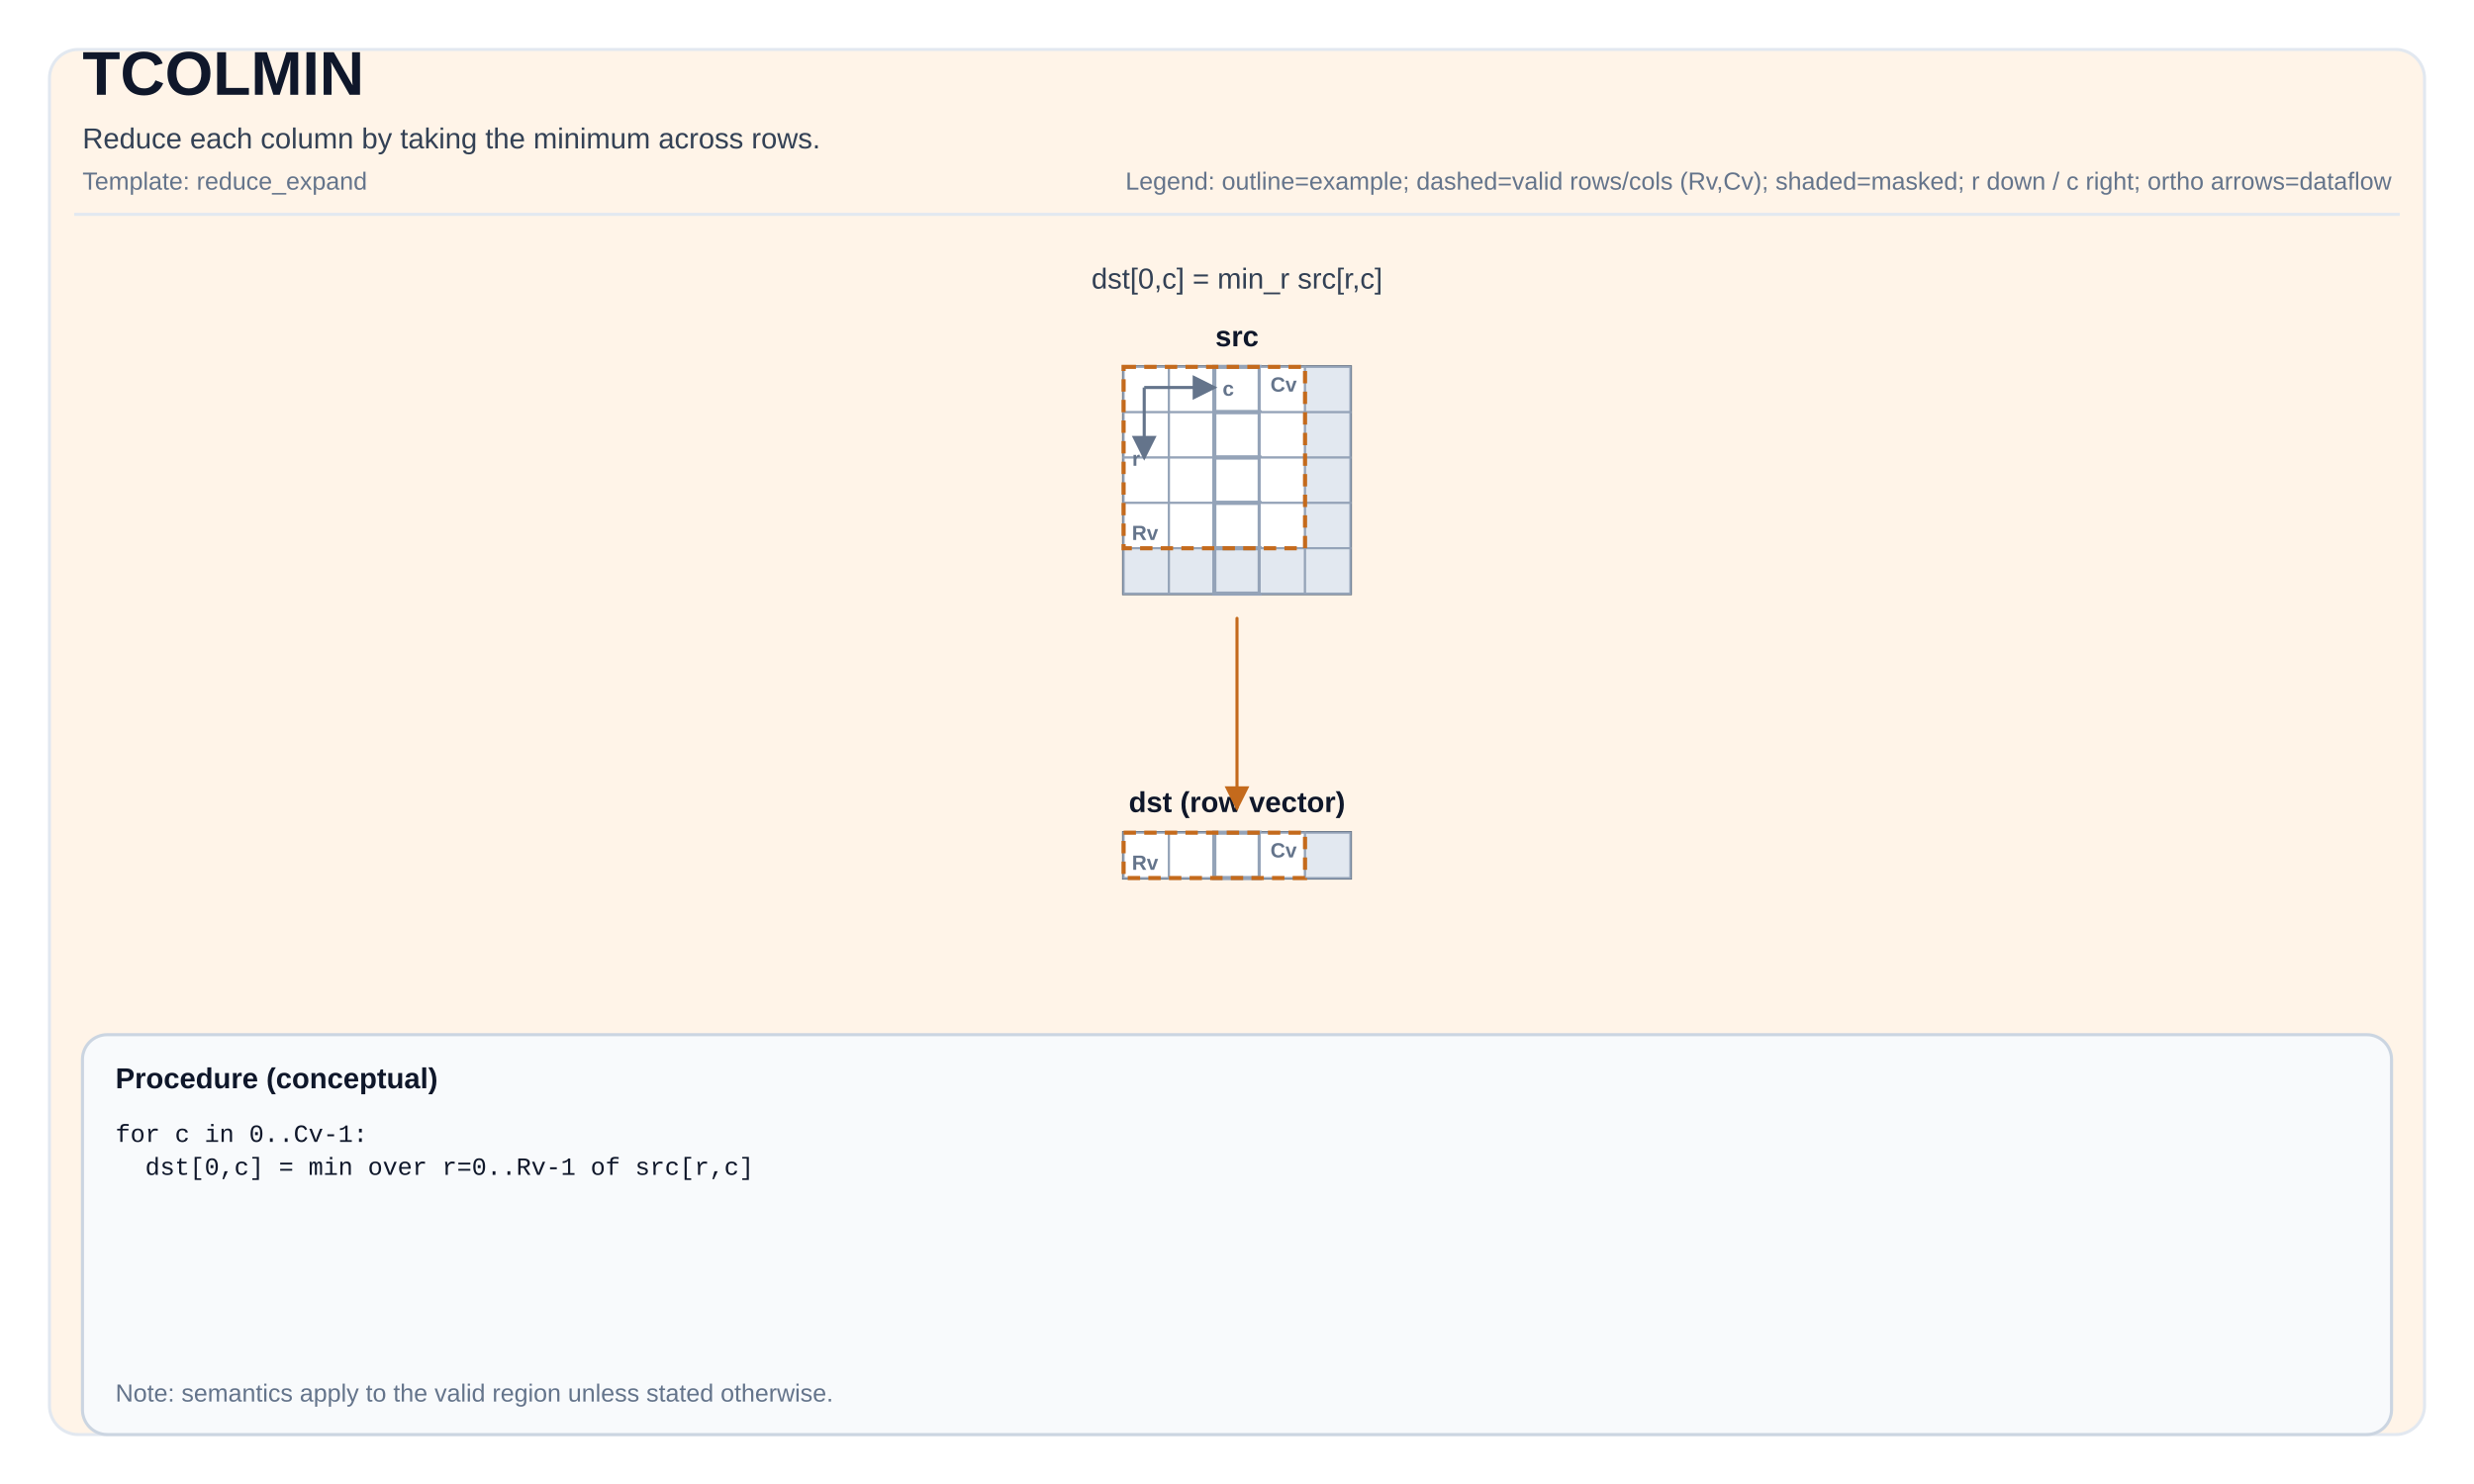
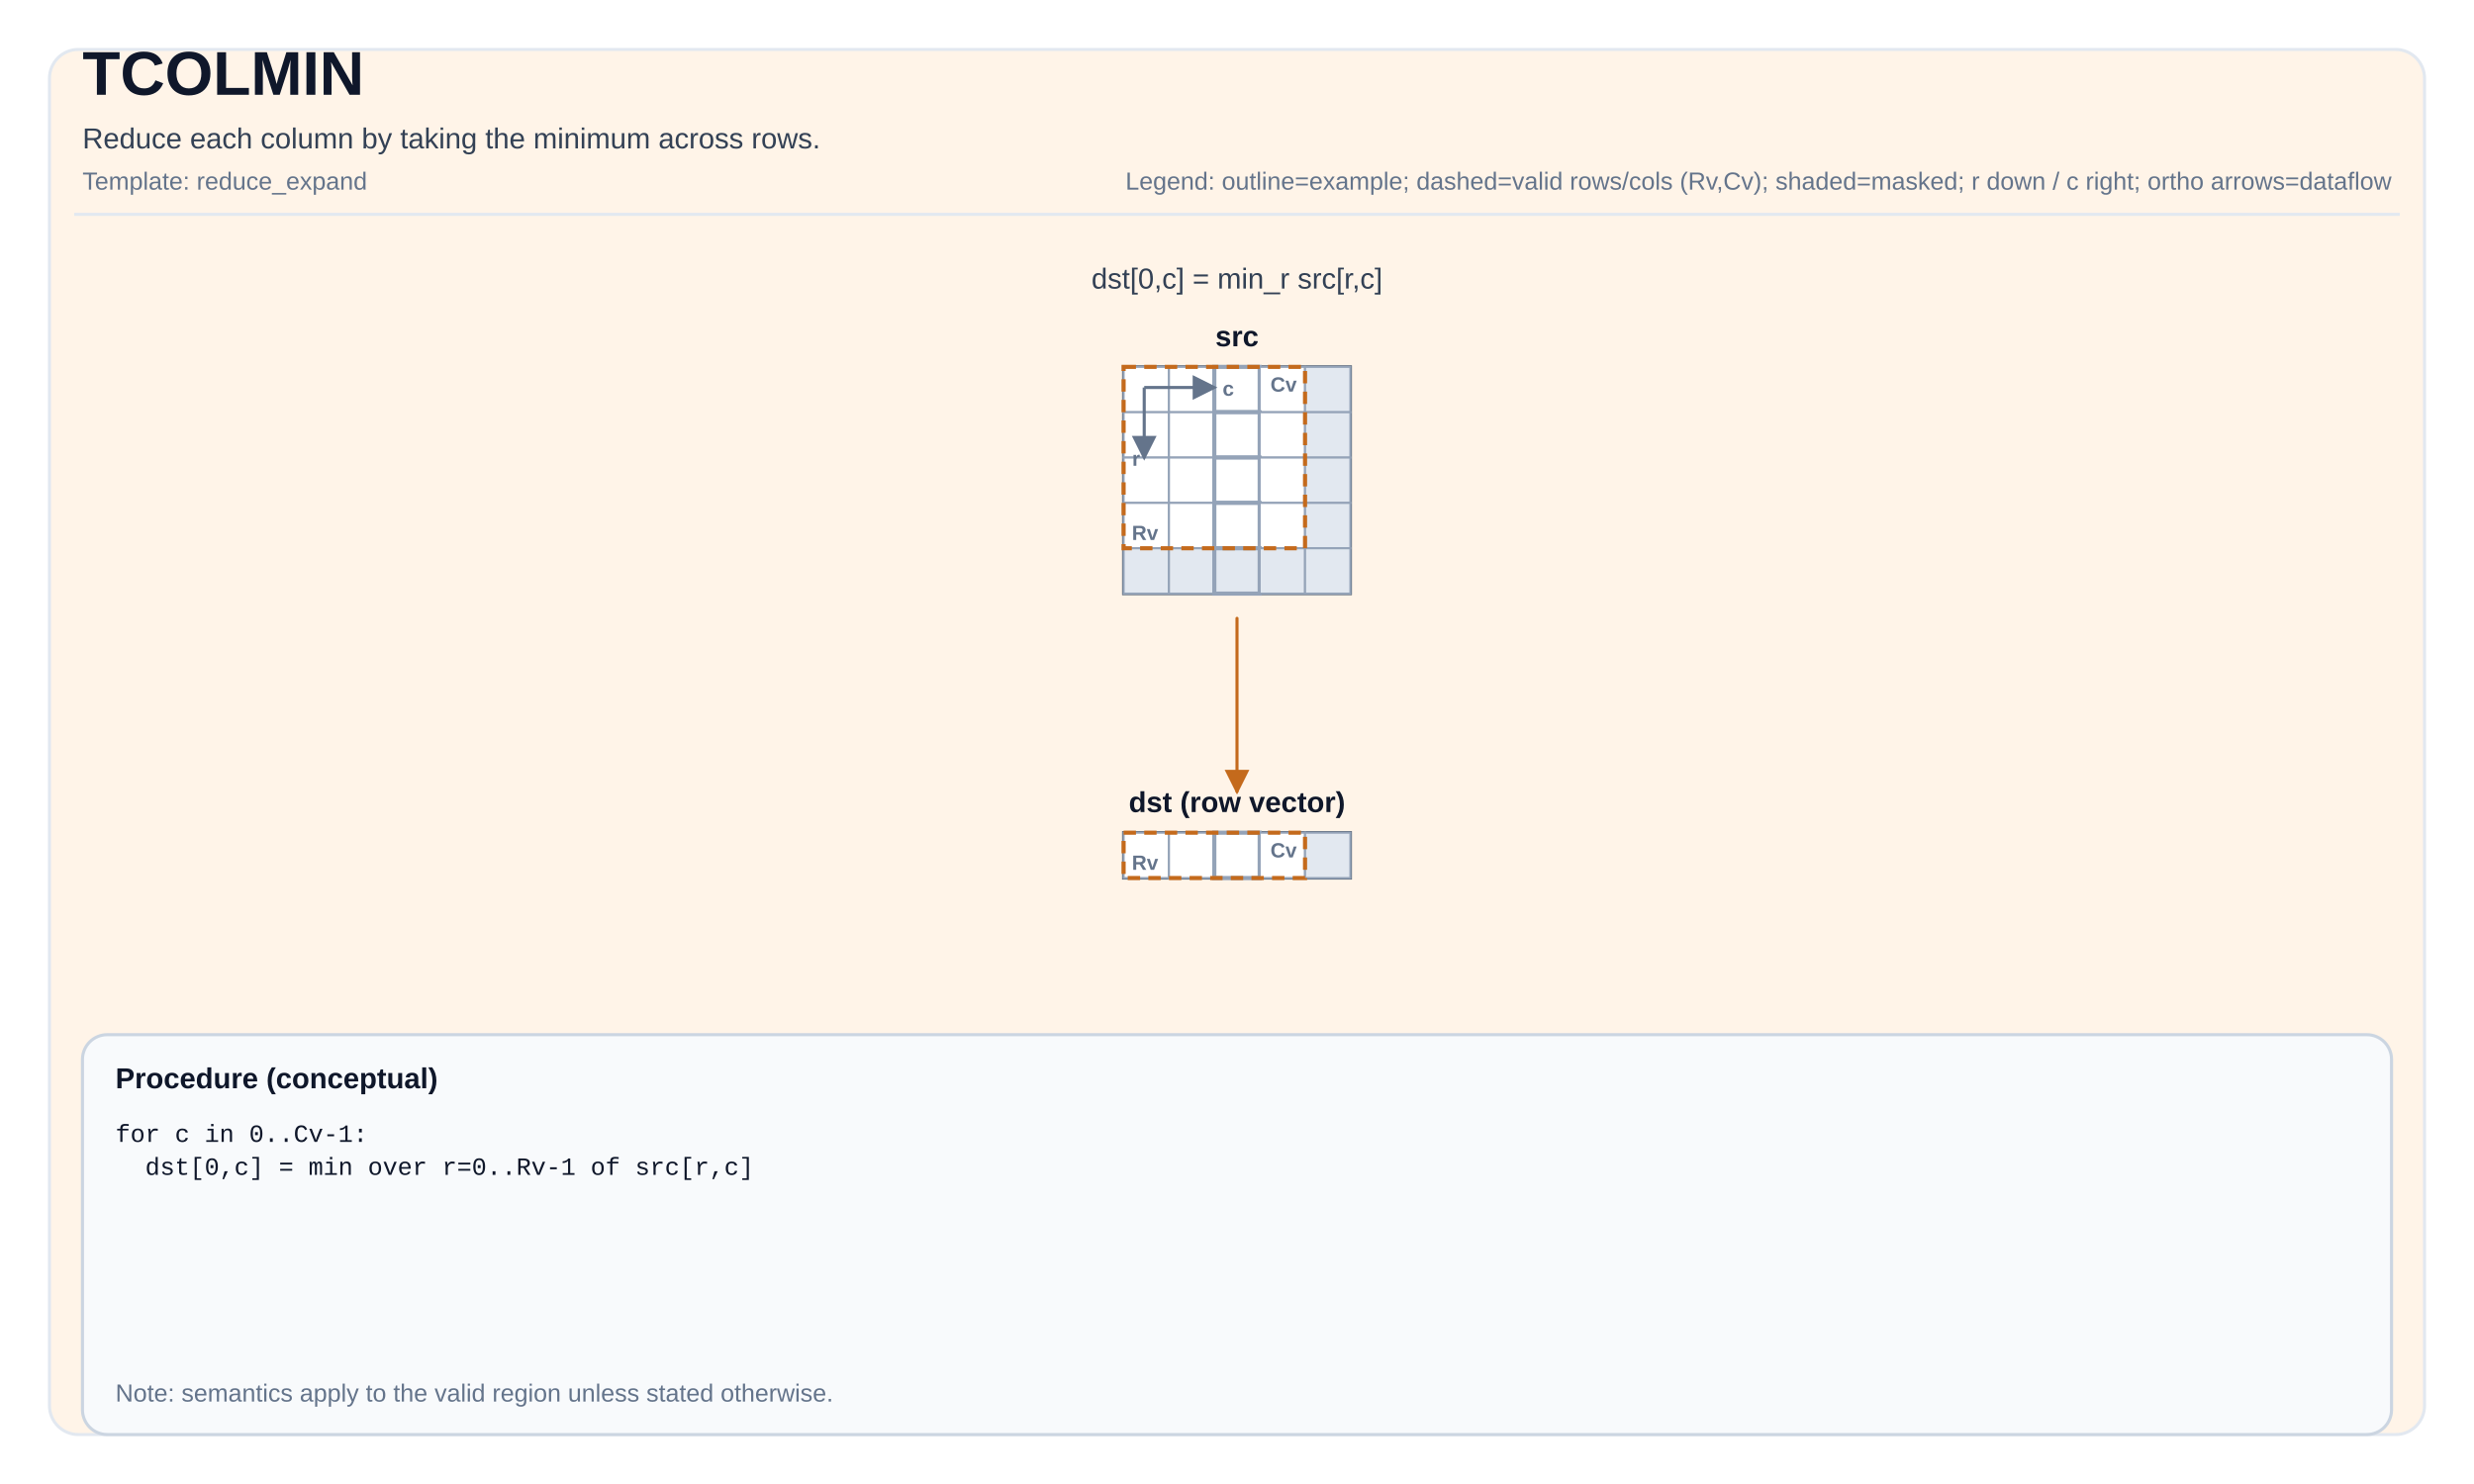
<svg xmlns="http://www.w3.org/2000/svg" width="1200" height="720" viewBox="0 0 1200 720" role="img" aria-label="TCOLMIN tile operation diagram">
  <defs>
    <marker id="arrow" markerWidth="8" markerHeight="8" refX="7" refY="4" orient="auto">
      <path d="M0,0 L0,8 L8,4 z" fill="#C46A1C" />
    </marker>
    <marker id="axisArrow" markerWidth="8" markerHeight="8" refX="7" refY="4" orient="auto">
      <path d="M0,0 L0,8 L8,4 z" fill="#64748b" />
    </marker>
  </defs>
  <style>
svg { font-family: Arial, Helvetica, sans-serif; }
.title { font-size: 30px; font-weight: 700; fill: #0f172a; }
.subtitle { font-size: 14px; fill: #334155; }
.meta { font-size: 12px; fill: #64748b; }
.frame { fill: white; }
.panel { fill: #FFF4E8; stroke: #e2e8f0; stroke-width: 1.5; rx: 14; }
.tileLabel { font-size: 14px; font-weight: 700; fill: #0f172a; }
.tileBorder { fill: none; stroke: #475569; stroke-width: 1.5; }
.cell { fill: #ffffff; stroke: #94a3b8; stroke-width: 1; }
.cellMasked { fill: #e2e8f0; }
.cellHL { stroke-width: 2; }
.cellText { font-family: ui-monospace, SFMono-Regular, Menlo, Monaco, Consolas, 'Liberation Mono', 'Courier New', monospace; font-size: 10px; fill: #0f172a; }
.arrow { stroke-width: 1.5; fill: none; stroke-linejoin: round; stroke-linecap: round; }
.axisLine { stroke: #64748b; stroke-width: 1.5; fill: none; }
.axisText { font-size: 10px; fill: #64748b; font-weight: 700; }
.opCircle { fill: #ffffff; stroke-width: 2; }
.opRect { fill: #ffffff; stroke-width: 2; }
.opText { font-size: 10px; font-weight: 800; fill: #0f172a; }
.procBox { fill: #f8fafc; stroke: #cbd5e1; stroke-width: 1.5; rx: 12; }
.procTitle { font-size: 14px; font-weight: 700; fill: #0f172a; }
.procText { font-family: ui-monospace, SFMono-Regular, Menlo, Monaco, Consolas, 'Liberation Mono', 'Courier New', monospace; font-size: 12px; fill: #0f172a; }
.smallLabel { font-size: 12px; fill: #334155; }
.scalarBox { fill: #ffffff; stroke: #cbd5e1; stroke-width: 1.5; }
.scalarValue { font-size: 16px; font-weight: 700; }
.validBox { fill: none; stroke-width: 2; stroke-dasharray: 6 4; }
</style>
  <rect x="0" y="0" width="1200" height="720" class="frame" />
  <rect x="24" y="24" width="1152" height="672" class="panel" />
  <text x="40" y="46" class="title">TCOLMIN</text>
  <text x="40" y="72" class="subtitle">Reduce each column by taking the minimum across rows.</text>
  <text x="40" y="92" class="meta">Template: reduce_expand</text>
  <text x="1160" y="92" class="meta" text-anchor="end">Legend: outline=example; dashed=valid rows/cols (Rv,Cv); shaded=masked; r down / c right; ortho arrows=dataflow</text>
  <line x1="36" y1="104" x2="1164" y2="104" stroke="#e2e8f0" stroke-width="1.5" />
  <text x="600" y="168" class="tileLabel" text-anchor="middle">src</text>
  <rect x="545" y="178" width="110" height="110" class="tileBorder" />
  <rect x="545" y="178" width="22" height="22" class="cell" />
  <rect x="567" y="178" width="22" height="22" class="cell" />
  <rect x="589" y="178" width="22" height="22" class="cell cellHL" stroke="#C46A1C" />
  <rect x="611" y="178" width="22" height="22" class="cell" />
  <rect x="633" y="178" width="22" height="22" class="cell cellMasked" />
  <rect x="545" y="200" width="22" height="22" class="cell" />
  <rect x="567" y="200" width="22" height="22" class="cell" />
  <rect x="589" y="200" width="22" height="22" class="cell cellHL" stroke="#C46A1C" />
  <rect x="611" y="200" width="22" height="22" class="cell" />
  <rect x="633" y="200" width="22" height="22" class="cell cellMasked" />
  <rect x="545" y="222" width="22" height="22" class="cell" />
  <rect x="567" y="222" width="22" height="22" class="cell" />
  <rect x="589" y="222" width="22" height="22" class="cell cellHL" stroke="#C46A1C" />
  <rect x="611" y="222" width="22" height="22" class="cell" />
  <rect x="633" y="222" width="22" height="22" class="cell cellMasked" />
  <rect x="545" y="244" width="22" height="22" class="cell" />
  <rect x="567" y="244" width="22" height="22" class="cell" />
  <rect x="589" y="244" width="22" height="22" class="cell cellHL" stroke="#C46A1C" />
  <rect x="611" y="244" width="22" height="22" class="cell" />
  <rect x="633" y="244" width="22" height="22" class="cell cellMasked" />
  <rect x="545" y="266" width="22" height="22" class="cell cellMasked" />
  <rect x="567" y="266" width="22" height="22" class="cell cellMasked" />
  <rect x="589" y="266" width="22" height="22" class="cell cellMasked cellHL" stroke="#C46A1C" />
  <rect x="611" y="266" width="22" height="22" class="cell cellMasked" />
  <rect x="633" y="266" width="22" height="22" class="cell cellMasked" />
  <rect x="545" y="178" width="88" height="88" class="validBox" stroke="#C46A1C" />
  <text x="549" y="262" class="axisText">Rv</text>
  <text x="629" y="190" class="axisText" text-anchor="end">Cv</text>
  <path d="M 555 188 L 589 188" class="axisLine" marker-end="url(#axisArrow)" />
  <path d="M 555 188 L 555 222" class="axisLine" marker-end="url(#axisArrow)" />
  <text x="593" y="192" class="axisText">c</text>
  <text x="553" y="226" class="axisText" text-anchor="end">r</text>
  <text x="600" y="394" class="tileLabel" text-anchor="middle">dst (row vector)</text>
  <rect x="545" y="404" width="110" height="22" class="tileBorder" />
  <rect x="545" y="404" width="22" height="22" class="cell" />
  <rect x="567" y="404" width="22" height="22" class="cell" />
  <rect x="589" y="404" width="22" height="22" class="cell cellHL" stroke="#C46A1C" />
  <rect x="611" y="404" width="22" height="22" class="cell" />
  <rect x="633" y="404" width="22" height="22" class="cell cellMasked" />
  <rect x="545" y="404" width="88" height="22" class="validBox" stroke="#C46A1C" />
  <text x="549" y="422" class="axisText">Rv</text>
  <text x="629" y="416" class="axisText" text-anchor="end">Cv</text>
  <text x="600" y="140" class="subtitle" text-anchor="middle" fill="#C46A1C">dst[0,c] = min_r src[r,c]</text>
-   <path d="M 600 300 L 600 392" class="arrow" stroke="#C46A1C" marker-end="url(#arrow)" />
+   <path d="M 600 300 L 600 384" class="arrow" stroke="#C46A1C" marker-end="url(#arrow)" />
  <rect x="40" y="502" width="1120" height="194" class="procBox" />
  <text x="56" y="528" class="procTitle">Procedure (conceptual)</text>
  <text x="56" y="554" class="procText" xml:space="preserve">
    <tspan x="56" dy="0">for c in 0..Cv-1:</tspan>
    <tspan x="56" dy="16">  dst[0,c] = min over r=0..Rv-1 of src[r,c]</tspan>
  </text>
  <text x="56" y="680" class="meta">Note: semantics apply to the valid region unless stated otherwise.</text>
</svg>
